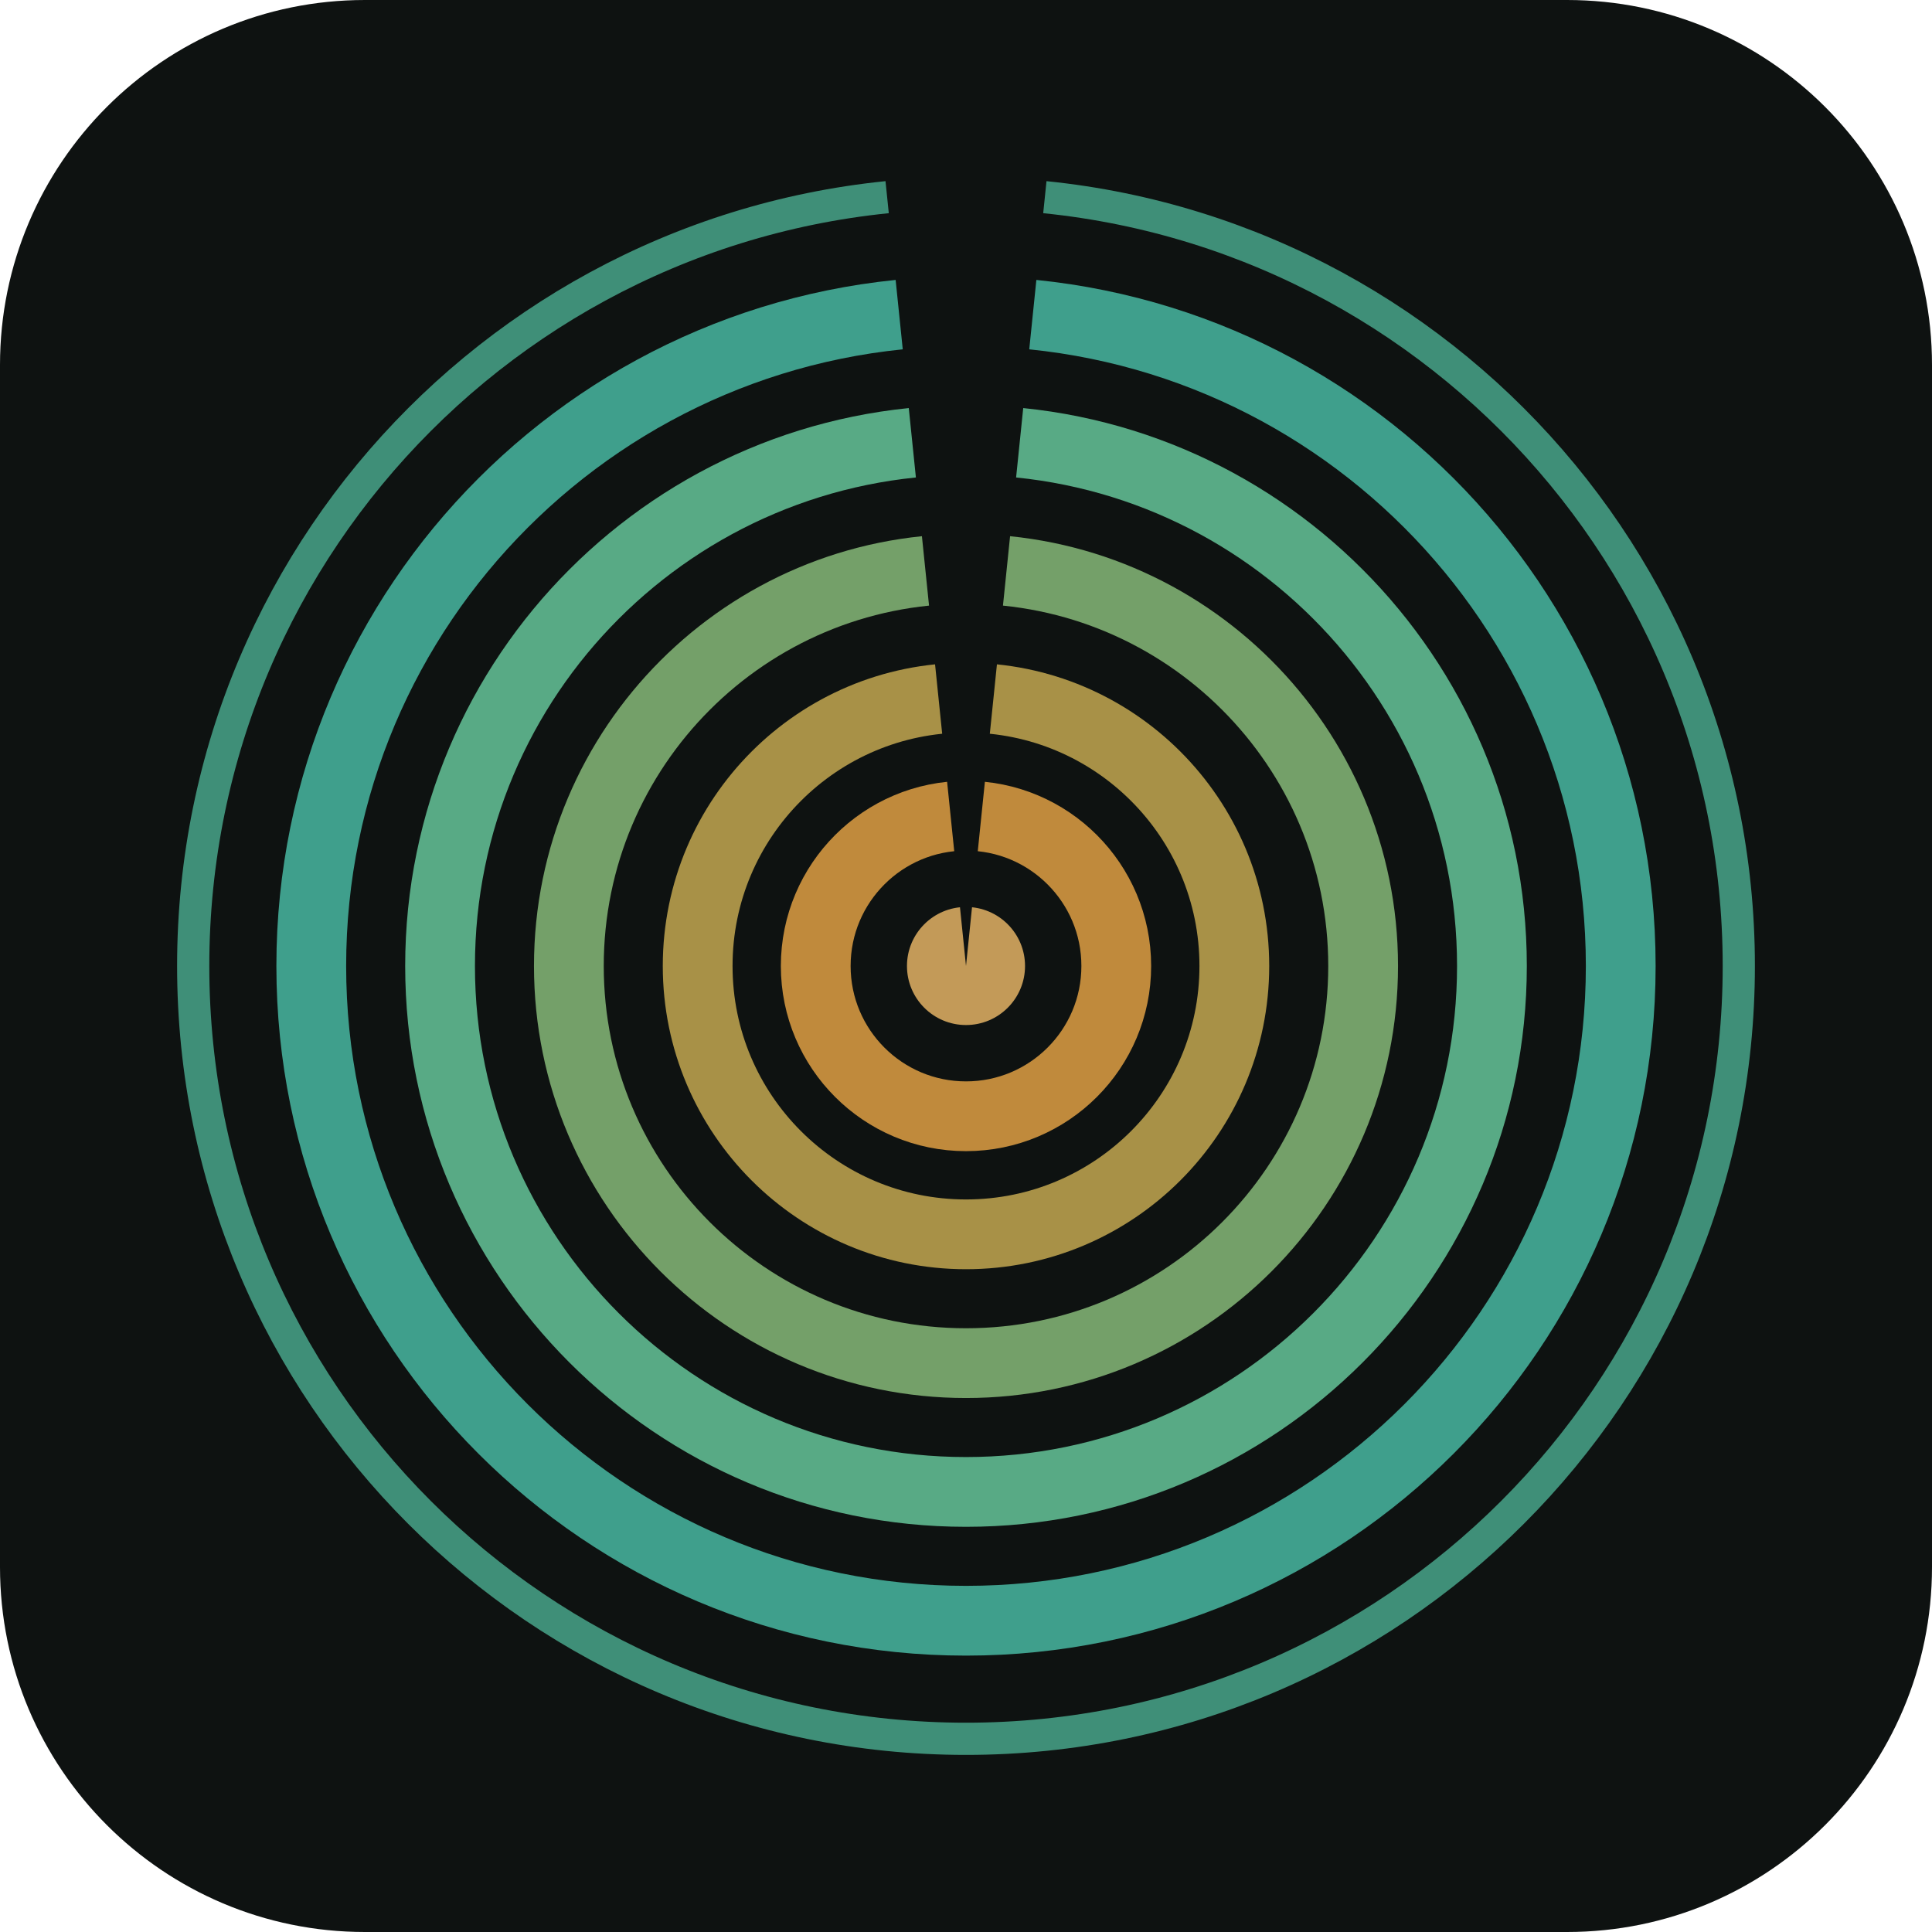
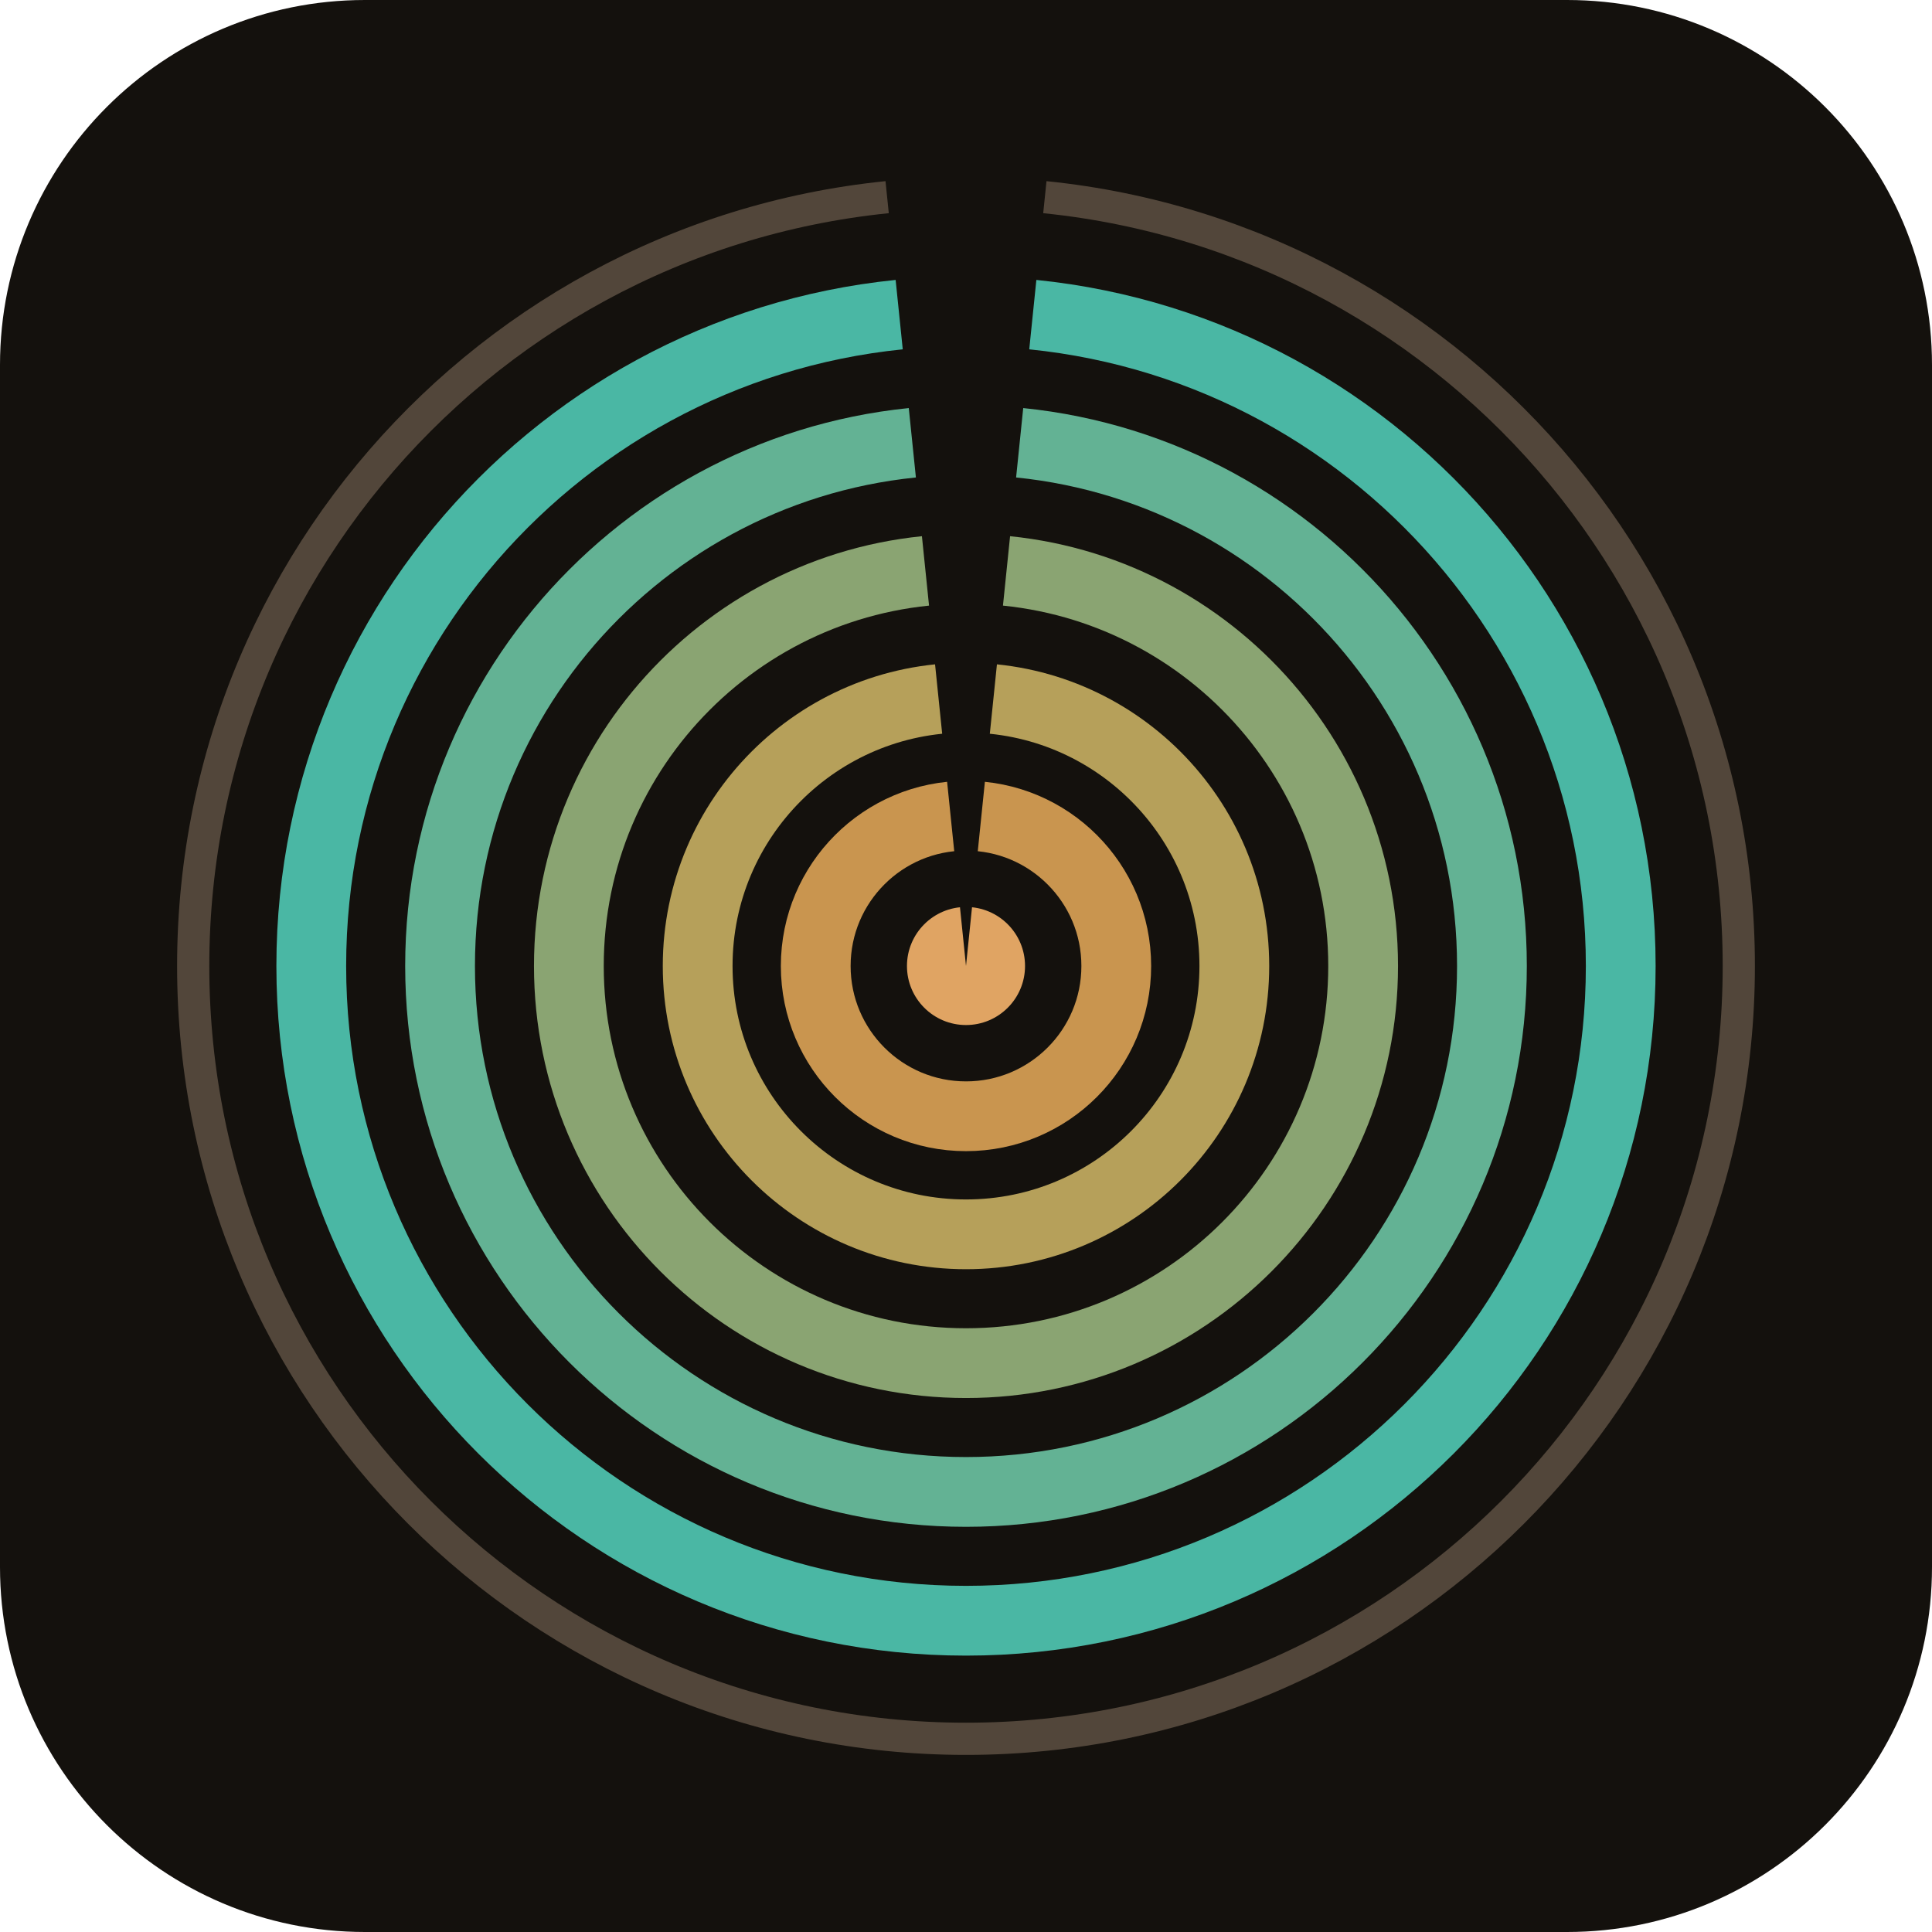
<svg xmlns="http://www.w3.org/2000/svg" viewBox="0 0 180 180" width="180" height="180" role="img" aria-label="PATINA">
-   <rect width="180" height="180" rx="34" fill="#0e1211" />
+   <rect width="180" height="180" rx="34" fill="#14110d" />
  <g transform="translate(90,90)">
    <g fill="none" stroke-width="6.5">
-       <circle r="72" stroke="#3f8f78" stroke-width="3" />
-       <circle r="61" stroke="#3f9f8c" />
-       <circle r="49" stroke="#58aa85" />
-       <circle r="37" stroke="#74a069" />
-       <circle r="25" stroke="#a89147" />
-       <circle r="14" stroke="#c08a3c" />
+       <circle r="72" stroke="#52463a" stroke-width="3" />
+       <circle r="61" stroke="#4ab7a4" />
+       <circle r="49" stroke="#63b294" />
+       <circle r="37" stroke="#8aa472" />
+       <circle r="25" stroke="#b6a05a" />
+       <circle r="14" stroke="#c9954f" />
    </g>
-     <circle r="5.5" fill="#c39a58" />
-     <path d="M0 0 L-8 -78 L8 -78 Z" fill="#0e1211" />
+     <circle r="5.5" fill="#e0a463" />
+     <path d="M0 0 L-8 -78 L8 -78 Z" fill="#14110d" />
  </g>
</svg>
